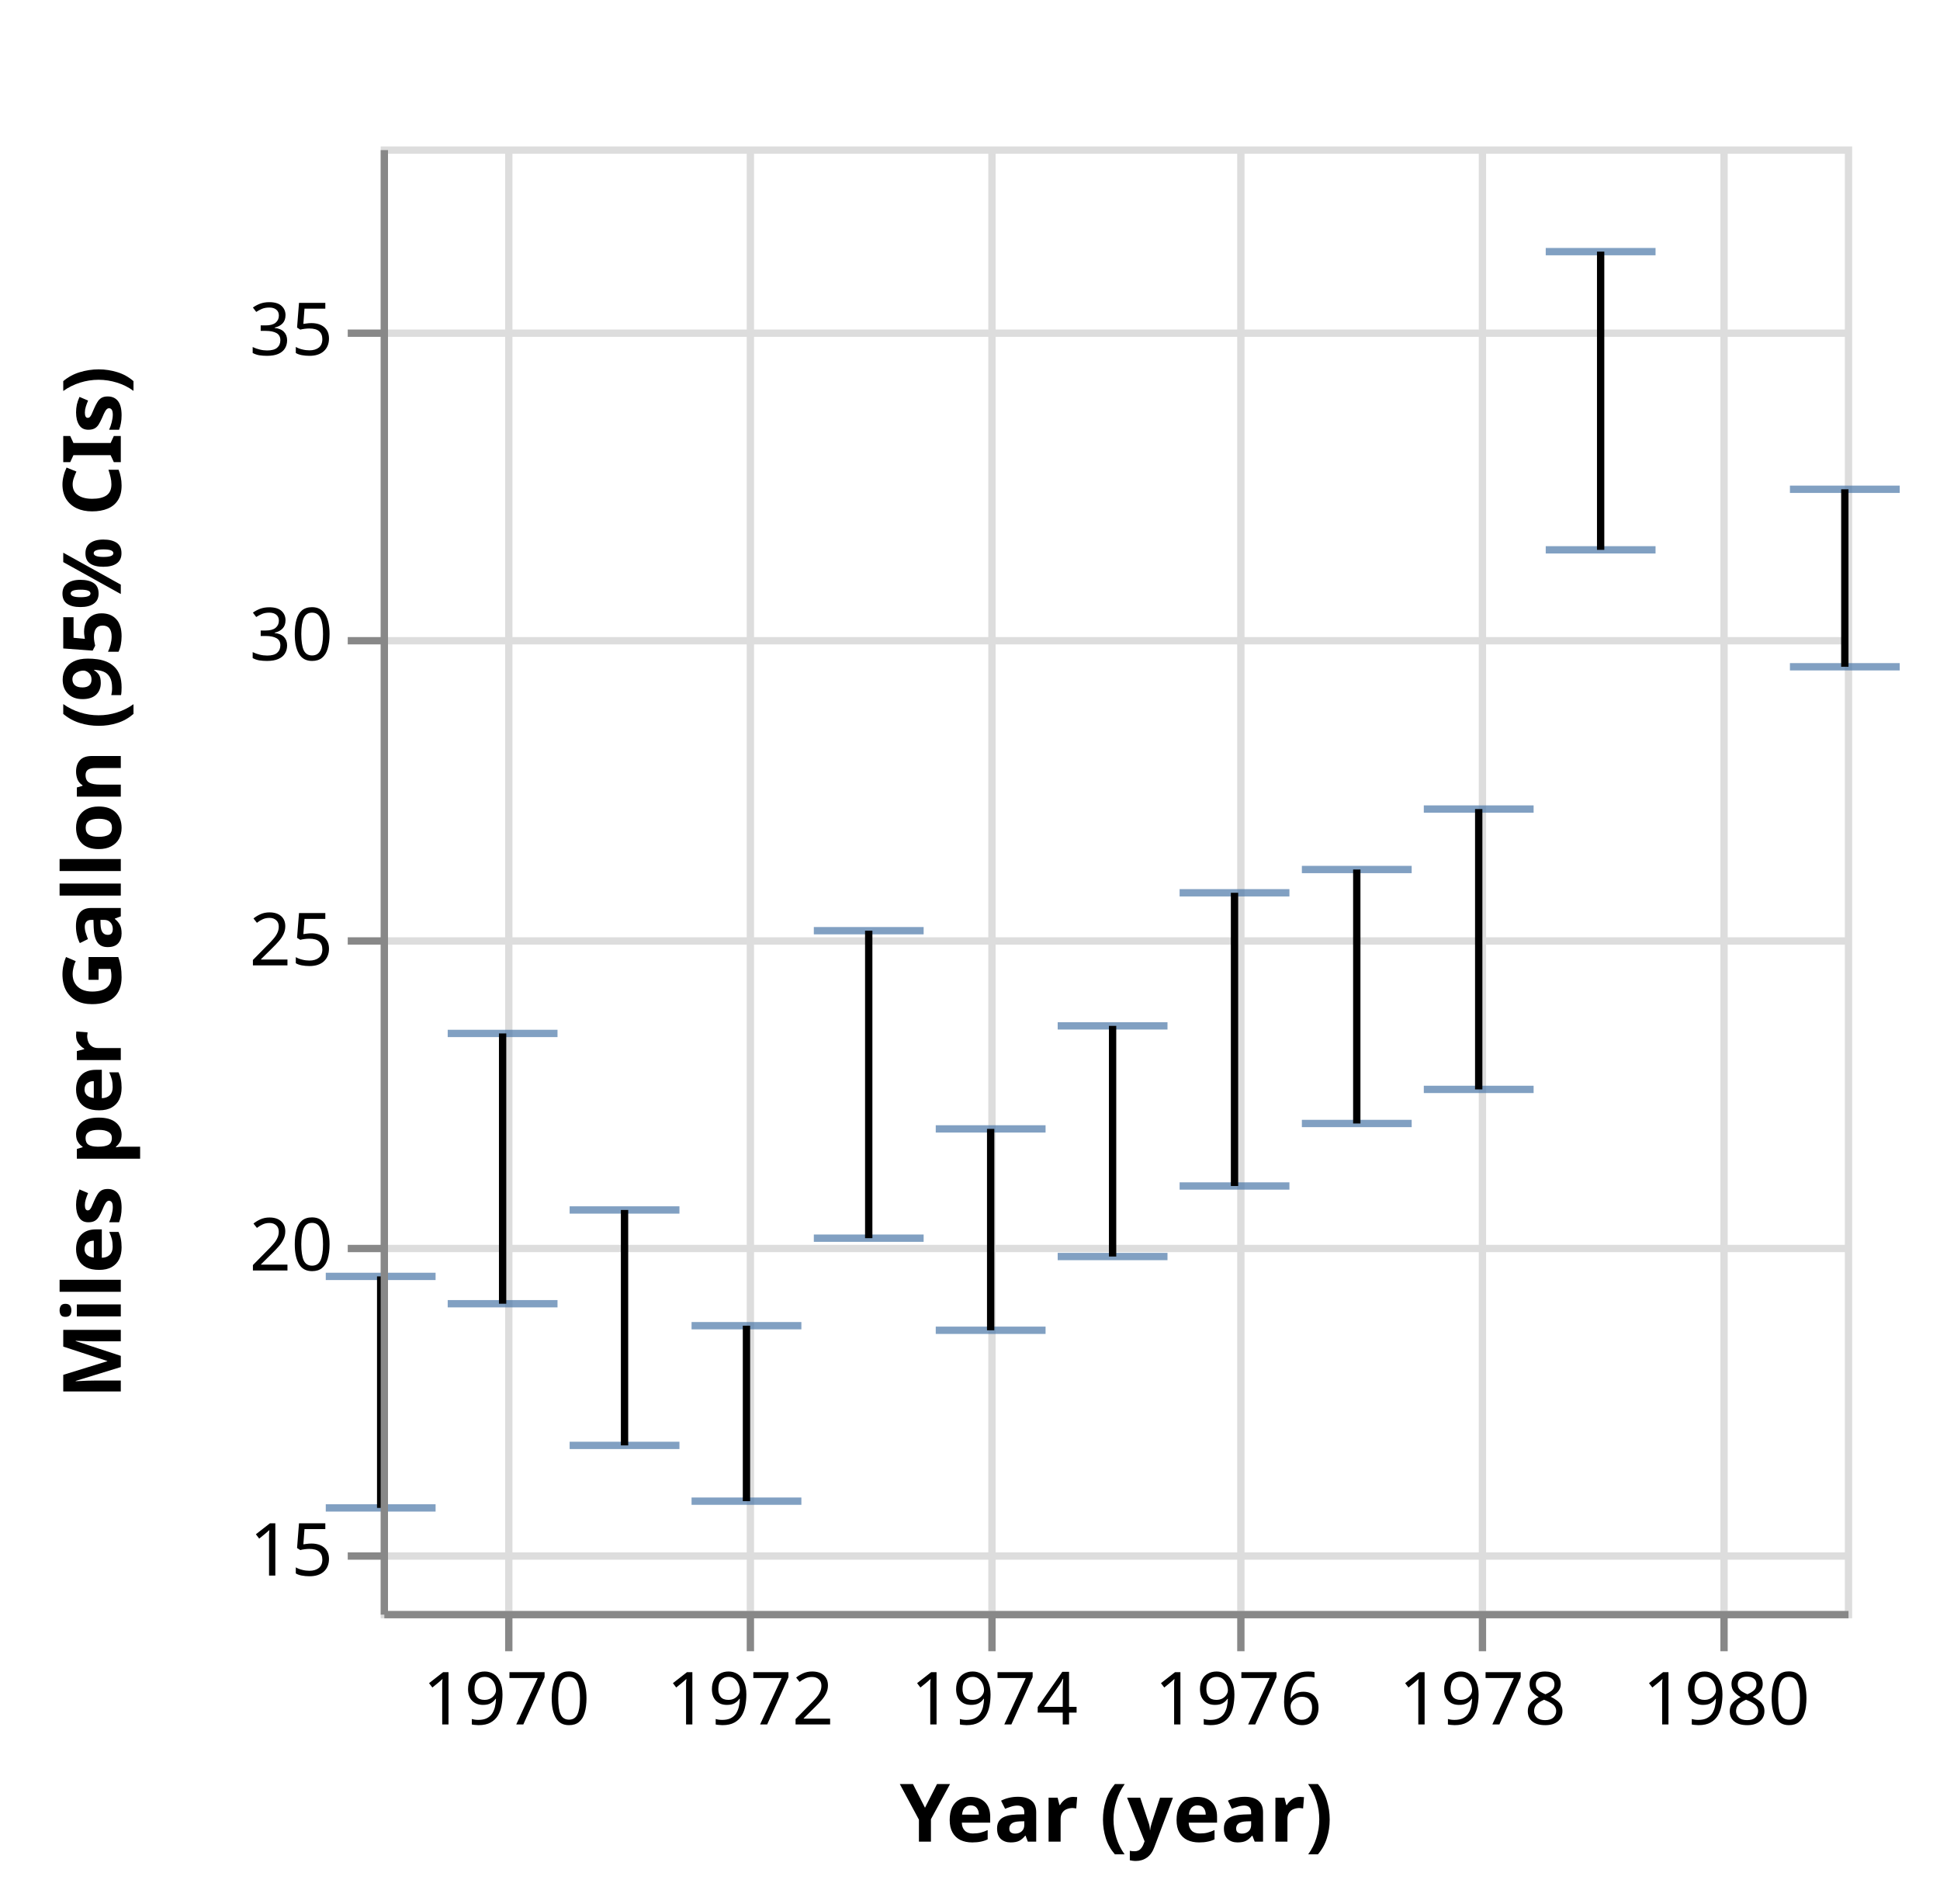
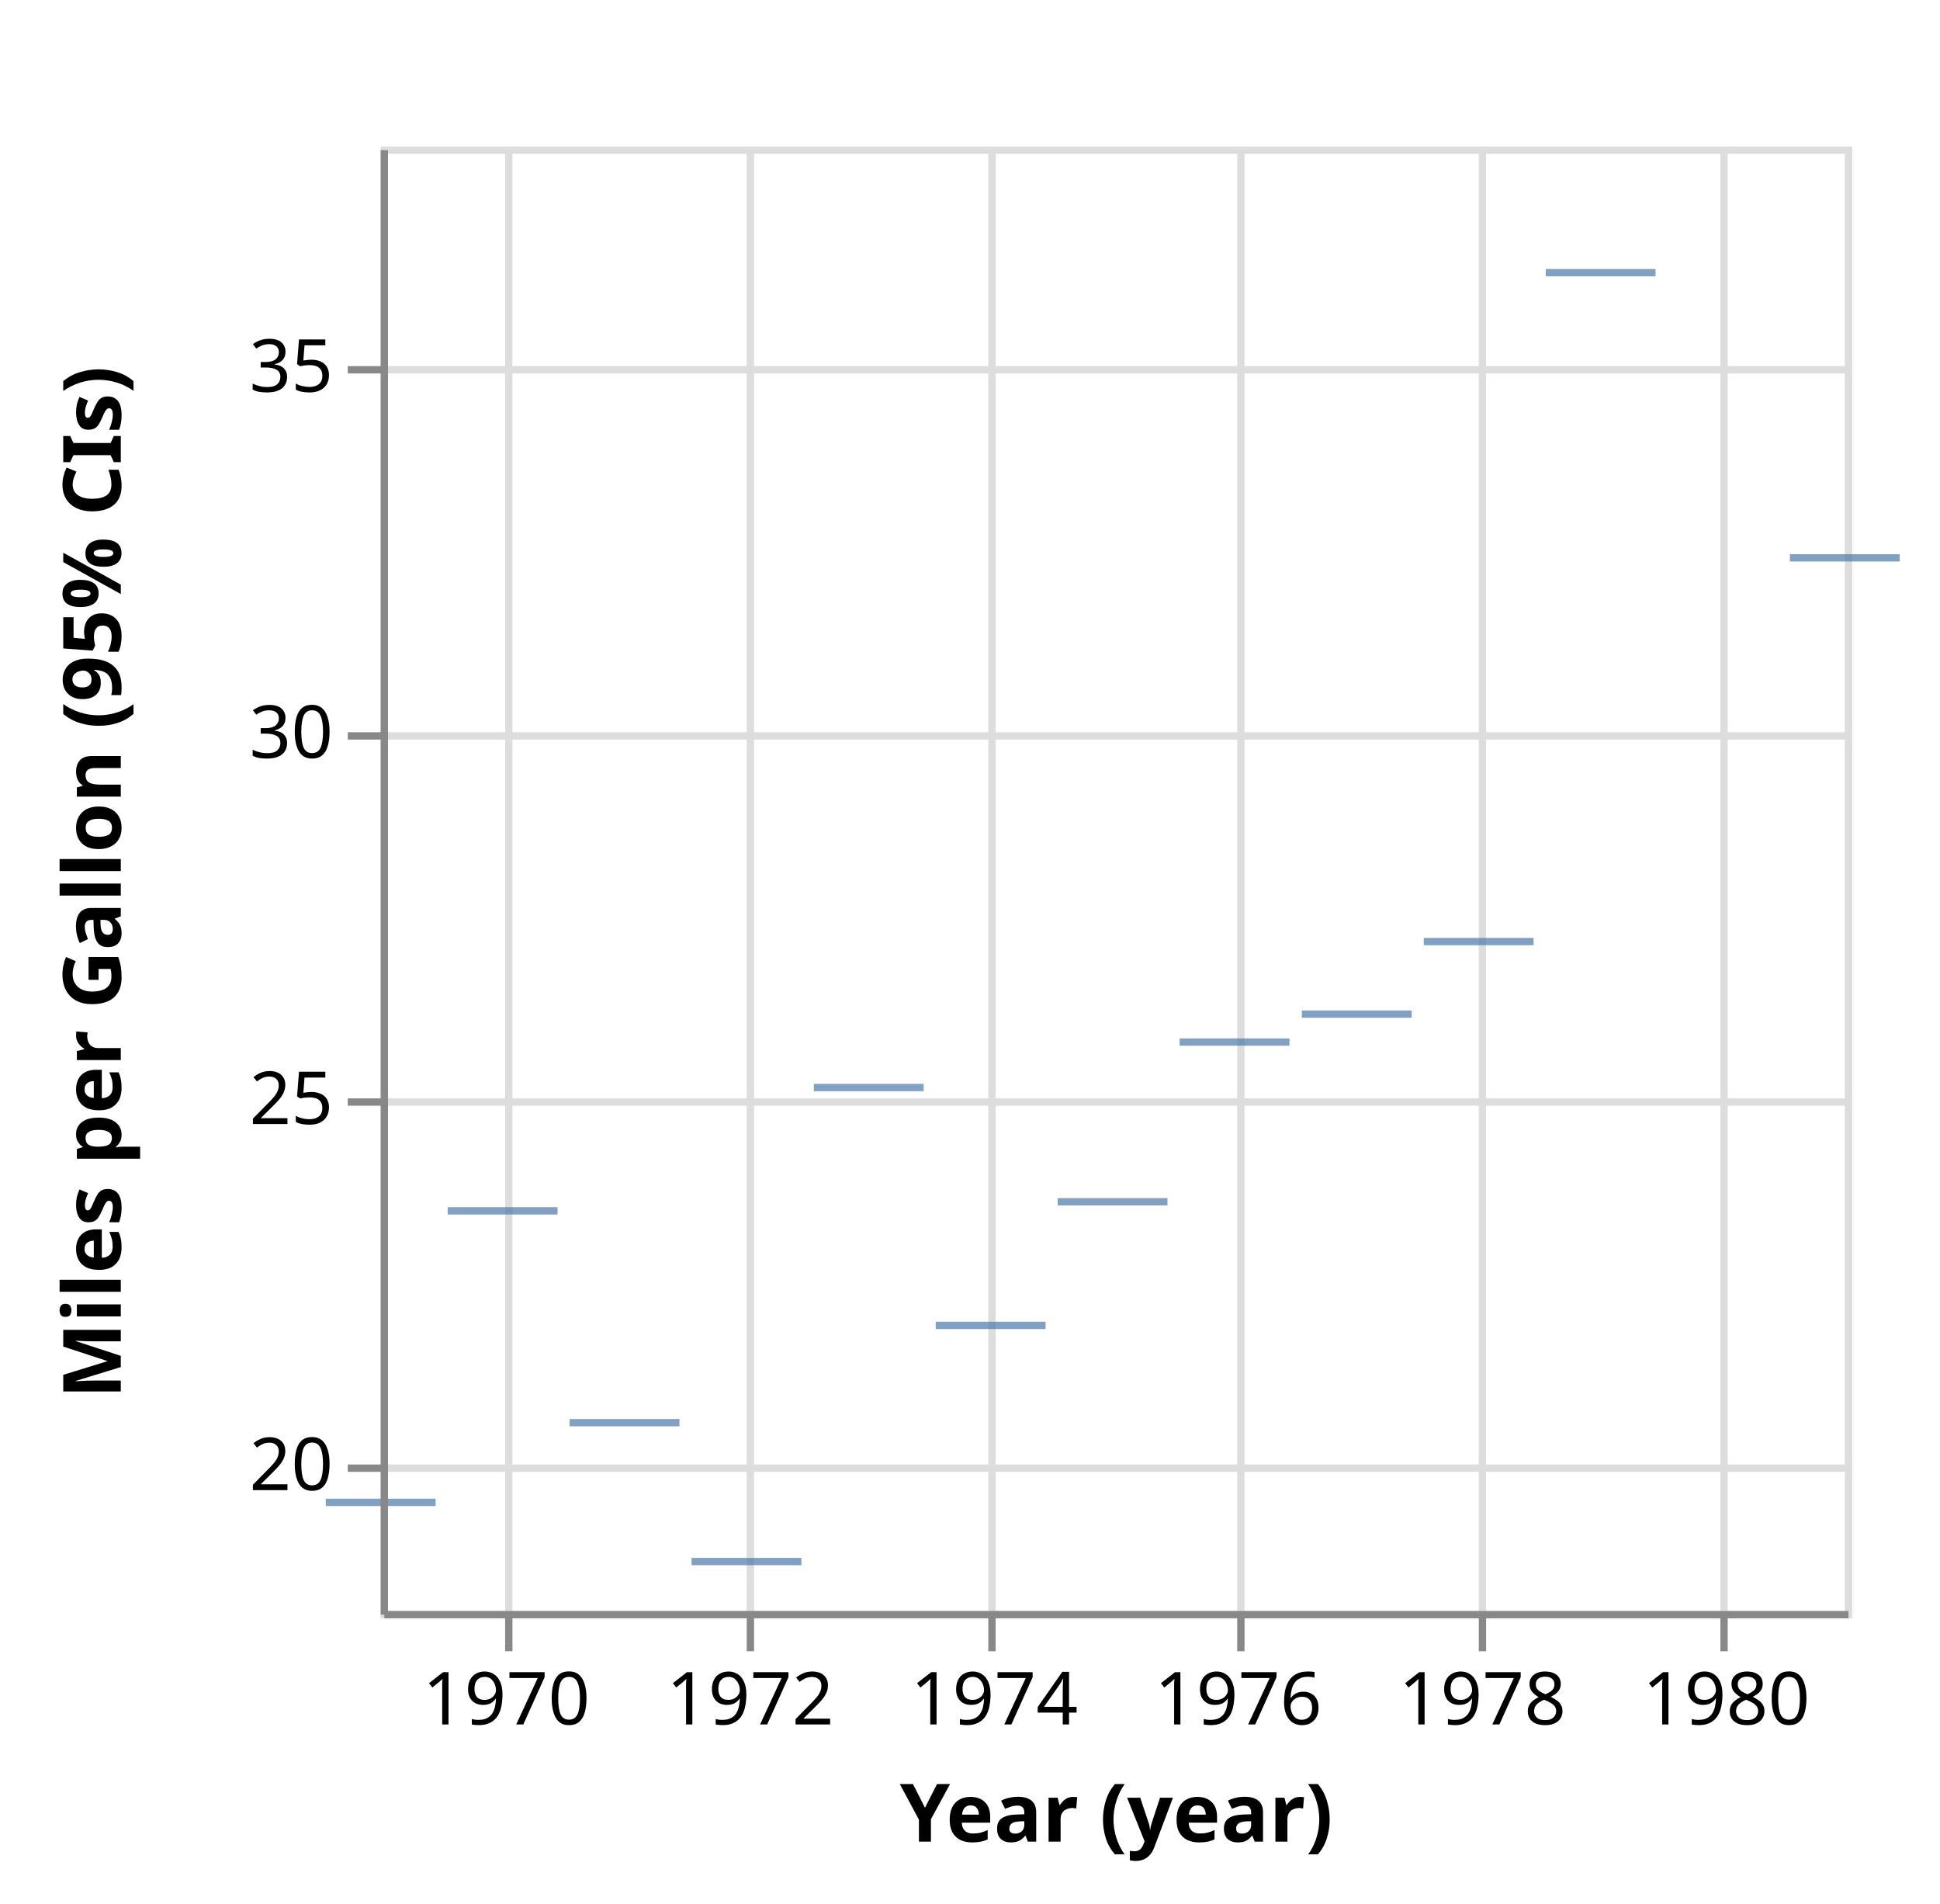
<svg xmlns="http://www.w3.org/2000/svg" class="marks" width="265" height="260" viewBox="0 0 265 260" version="1.1">
  <g transform="translate(52,20)">
    <g class="mark-group role-frame root">
      <g transform="translate(0,0)">
        <path class="background" d="M0.5,0.5h200v200h-200Z" style="fill: none; stroke: #ddd;" />
        <g>
          <g class="mark-group role-axis">
            <g transform="translate(0.5,200.5)">
              <path class="background" d="M0,0h0v0h0Z" style="pointer-events: none; fill: none;" />
              <g>
                <g class="mark-rule role-axis-grid" style="pointer-events: none;">
                  <line transform="translate(17,-200)" x2="0" y2="200" style="fill: none; stroke: #ddd; stroke-width: 1; opacity: 1;" />
                  <line transform="translate(50,-200)" x2="0" y2="200" style="fill: none; stroke: #ddd; stroke-width: 1; opacity: 1;" />
                  <line transform="translate(83,-200)" x2="0" y2="200" style="fill: none; stroke: #ddd; stroke-width: 1; opacity: 1;" />
                  <line transform="translate(117,-200)" x2="0" y2="200" style="fill: none; stroke: #ddd; stroke-width: 1; opacity: 1;" />
                  <line transform="translate(150,-200)" x2="0" y2="200" style="fill: none; stroke: #ddd; stroke-width: 1; opacity: 1;" />
                  <line transform="translate(183,-200)" x2="0" y2="200" style="fill: none; stroke: #ddd; stroke-width: 1; opacity: 1;" />
                </g>
              </g>
            </g>
          </g>
          <g class="mark-group role-axis">
            <g transform="translate(0.5,0.5)">
              <path class="background" d="M0,0h0v0h0Z" style="pointer-events: none; fill: none;" />
              <g>
                <g class="mark-rule role-axis-grid" style="pointer-events: none;">
-                   <line transform="translate(0,192)" x2="200" y2="0" style="fill: none; stroke: #ddd; stroke-width: 1; opacity: 1;" />
-                   <line transform="translate(0,150)" x2="200" y2="0" style="fill: none; stroke: #ddd; stroke-width: 1; opacity: 1;" />
-                   <line transform="translate(0,108)" x2="200" y2="0" style="fill: none; stroke: #ddd; stroke-width: 1; opacity: 1;" />
-                   <line transform="translate(0,67)" x2="200" y2="0" style="fill: none; stroke: #ddd; stroke-width: 1; opacity: 1;" />
-                   <line transform="translate(0,25)" x2="200" y2="0" style="fill: none; stroke: #ddd; stroke-width: 1; opacity: 1;" />
+                   <line transform="translate(0,180)" x2="200" y2="0" style="fill: none; stroke: #ddd; stroke-width: 1; opacity: 1;" />
+                   <line transform="translate(0,130)" x2="200" y2="0" style="fill: none; stroke: #ddd; stroke-width: 1; opacity: 1;" />
+                   <line transform="translate(0,80)" x2="200" y2="0" style="fill: none; stroke: #ddd; stroke-width: 1; opacity: 1;" />
+                   <line transform="translate(0,30)" x2="200" y2="0" style="fill: none; stroke: #ddd; stroke-width: 1; opacity: 1;" />
                </g>
              </g>
            </g>
          </g>
          <g class="mark-rect role-mark layer_0_marks">
-             <path d="M-7.5,185.427h15v1h-15Z" style="fill: #4c78a8; opacity: 0.7;" />
-             <path d="M9.155,157.543h15v1h-15Z" style="fill: #4c78a8; opacity: 0.7;" />
-             <path d="M25.811,176.888h15v1h-15Z" style="fill: #4c78a8; opacity: 0.7;" />
-             <path d="M42.466,184.505h15v1h-15Z" style="fill: #4c78a8; opacity: 0.7;" />
-             <path d="M59.167,148.59h15v1h-15Z" style="fill: #4c78a8; opacity: 0.7;" />
-             <path d="M75.822,161.167h15v1h-15Z" style="fill: #4c78a8; opacity: 0.7;" />
-             <path d="M92.477,151.096h15v1h-15Z" style="fill: #4c78a8; opacity: 0.7;" />
-             <path d="M109.132,141.464h15v1h-15Z" style="fill: #4c78a8; opacity: 0.7;" />
-             <path d="M125.833,132.928h15v1h-15Z" style="fill: #4c78a8; opacity: 0.7;" />
-             <path d="M142.489,128.272h15v1h-15Z" style="fill: #4c78a8; opacity: 0.7;" />
-             <path d="M159.144,54.588h15v1h-15Z" style="fill: #4c78a8; opacity: 0.7;" />
-             <path d="M192.5,70.557h15v1h-15Z" style="fill: #4c78a8; opacity: 0.7;" />
+             <path d="M-7.5,0h15v1h-15Z" style="fill: none; opacity: 0.7;" />
+             <path d="M9.155,0h15v1h-15Z" style="fill: none; opacity: 0.7;" />
+             <path d="M25.811,0h15v1h-15Z" style="fill: none; opacity: 0.7;" />
+             <path d="M42.466,0h15v1h-15Z" style="fill: none; opacity: 0.7;" />
+             <path d="M59.167,0h15v1h-15Z" style="fill: none; opacity: 0.7;" />
+             <path d="M75.822,0h15v1h-15Z" style="fill: none; opacity: 0.7;" />
+             <path d="M92.477,0h15v1h-15Z" style="fill: none; opacity: 0.7;" />
+             <path d="M109.132,0h15v1h-15Z" style="fill: none; opacity: 0.7;" />
+             <path d="M125.833,0h15v1h-15Z" style="fill: none; opacity: 0.7;" />
+             <path d="M142.489,0h15v1h-15Z" style="fill: none; opacity: 0.7;" />
+             <path d="M159.144,0h15v1h-15Z" style="fill: none; opacity: 0.7;" />
+             <path d="M192.5,0h15v1h-15Z" style="fill: none; opacity: 0.7;" />
          </g>
          <g class="mark-rect role-mark layer_1_marks">
-             <path d="M-7.5,153.81h15v1h-15Z" style="fill: #4c78a8; opacity: 0.7;" />
-             <path d="M9.155,120.631h15v1h-15Z" style="fill: #4c78a8; opacity: 0.7;" />
-             <path d="M25.811,144.738h15v1h-15Z" style="fill: #4c78a8; opacity: 0.7;" />
-             <path d="M42.466,160.542h15v1h-15Z" style="fill: #4c78a8; opacity: 0.7;" />
-             <path d="M59.167,106.599h15v1h-15Z" style="fill: #4c78a8; opacity: 0.7;" />
-             <path d="M75.822,133.667h15v1h-15Z" style="fill: #4c78a8; opacity: 0.7;" />
-             <path d="M92.477,119.598h15v1h-15Z" style="fill: #4c78a8; opacity: 0.7;" />
-             <path d="M109.132,101.423h15v1h-15Z" style="fill: #4c78a8; opacity: 0.7;" />
-             <path d="M125.833,98.244h15v1h-15Z" style="fill: #4c78a8; opacity: 0.7;" />
-             <path d="M142.489,89.988h15v1h-15Z" style="fill: #4c78a8; opacity: 0.7;" />
-             <path d="M159.144,13.864h15v1h-15Z" style="fill: #4c78a8; opacity: 0.7;" />
-             <path d="M192.5,46.318h15v1h-15Z" style="fill: #4c78a8; opacity: 0.7;" />
+             <path d="M-7.5,184.672h15v1h-15Z" style="fill: #4c78a8; opacity: 0.7;" />
+             <path d="M9.155,144.857h15v1h-15Z" style="fill: #4c78a8; opacity: 0.7;" />
+             <path d="M25.811,173.786h15v1h-15Z" style="fill: #4c78a8; opacity: 0.7;" />
+             <path d="M42.466,192.75h15v1h-15Z" style="fill: #4c78a8; opacity: 0.7;" />
+             <path d="M59.167,128.019h15v1h-15Z" style="fill: #4c78a8; opacity: 0.7;" />
+             <path d="M75.822,160.5h15v1h-15Z" style="fill: #4c78a8; opacity: 0.7;" />
+             <path d="M92.477,143.618h15v1h-15Z" style="fill: #4c78a8; opacity: 0.7;" />
+             <path d="M109.132,121.808h15v1h-15Z" style="fill: #4c78a8; opacity: 0.7;" />
+             <path d="M125.833,117.993h15v1h-15Z" style="fill: #4c78a8; opacity: 0.7;" />
+             <path d="M142.489,108.085h15v1h-15Z" style="fill: #4c78a8; opacity: 0.7;" />
+             <path d="M159.144,16.737h15v1h-15Z" style="fill: #4c78a8; opacity: 0.7;" />
+             <path d="M192.5,55.682h15v1h-15Z" style="fill: #4c78a8; opacity: 0.7;" />
          </g>
          <g class="mark-rule role-mark layer_2_marks">
-             <line transform="translate(0,185.9267)" x2="0" y2="-31.616" style="fill: none; stroke: black;" />
-             <line transform="translate(16.65526,158.0432)" x2="0" y2="-36.912" style="fill: none; stroke: black;" />
-             <line transform="translate(33.31052,177.3884)" x2="0" y2="-32.15" style="fill: none; stroke: black;" />
-             <line transform="translate(49.96578,185.0052)" x2="0" y2="-23.964" style="fill: none; stroke: black;" />
-             <line transform="translate(66.66667,149.0895)" x2="0" y2="-41.991" style="fill: none; stroke: black;" />
-             <line transform="translate(83.32193,161.6667)" x2="0" y2="-27.5" style="fill: none; stroke: black;" />
-             <line transform="translate(99.97718,151.5962)" x2="0" y2="-31.498" style="fill: none; stroke: black;" />
-             <line transform="translate(116.6324,141.9643)" x2="0" y2="-40.041" style="fill: none; stroke: black;" />
-             <line transform="translate(133.3333,133.4277)" x2="0" y2="-34.683" style="fill: none; stroke: black;" />
-             <line transform="translate(149.9886,128.7723)" x2="0" y2="-38.284" style="fill: none; stroke: black;" />
-             <line transform="translate(166.6439,55.08764)" x2="0" y2="-40.723" style="fill: none; stroke: black;" />
-             <line transform="translate(200,71.0566)" x2="0" y2="-24.238" style="fill: none; stroke: black;" />
+             <line transform="translate(0,0)" x2="0" y2="185.172" style="fill: none;" />
+             <line transform="translate(16.65526,0)" x2="0" y2="145.357" style="fill: none;" />
+             <line transform="translate(33.31052,0)" x2="0" y2="174.286" style="fill: none;" />
+             <line transform="translate(49.96578,0)" x2="0" y2="193.25" style="fill: none;" />
+             <line transform="translate(66.66667,0)" x2="0" y2="128.519" style="fill: none;" />
+             <line transform="translate(83.32193,0)" x2="0" y2="161" style="fill: none;" />
+             <line transform="translate(99.97718,0)" x2="0" y2="144.118" style="fill: none;" />
+             <line transform="translate(116.6324,0)" x2="0" y2="122.308" style="fill: none;" />
+             <line transform="translate(133.3333,0)" x2="0" y2="118.493" style="fill: none;" />
+             <line transform="translate(149.9886,0)" x2="0" y2="108.585" style="fill: none;" />
+             <line transform="translate(166.6439,0)" x2="0" y2="17.237" style="fill: none;" />
+             <line transform="translate(200,0)" x2="0" y2="56.182" style="fill: none;" />
          </g>
          <g class="mark-group role-axis">
            <g transform="translate(0.5,200.5)">
              <path class="background" d="M0,0h0v0h0Z" style="pointer-events: none; fill: none;" />
              <g>
                <g class="mark-rule role-axis-tick" style="pointer-events: none;">
                  <line transform="translate(17,0)" x2="0" y2="5" style="fill: none; stroke: #888; stroke-width: 1; opacity: 1;" />
                  <line transform="translate(50,0)" x2="0" y2="5" style="fill: none; stroke: #888; stroke-width: 1; opacity: 1;" />
                  <line transform="translate(83,0)" x2="0" y2="5" style="fill: none; stroke: #888; stroke-width: 1; opacity: 1;" />
                  <line transform="translate(117,0)" x2="0" y2="5" style="fill: none; stroke: #888; stroke-width: 1; opacity: 1;" />
                  <line transform="translate(150,0)" x2="0" y2="5" style="fill: none; stroke: #888; stroke-width: 1; opacity: 1;" />
                  <line transform="translate(183,0)" x2="0" y2="5" style="fill: none; stroke: #888; stroke-width: 1; opacity: 1;" />
                </g>
                <g class="mark-text role-axis-label" style="pointer-events: none;">
                  <text text-anchor="middle" transform="translate(16.65526,15)" style="font-family: sans-serif; font-size: 10px; fill: #000; opacity: 1;">1970</text>
                  <text text-anchor="middle" transform="translate(49.96578,15)" style="font-family: sans-serif; font-size: 10px; fill: #000; opacity: 1;">1972</text>
                  <text text-anchor="middle" transform="translate(83.32193,15)" style="font-family: sans-serif; font-size: 10px; fill: #000; opacity: 1;">1974</text>
                  <text text-anchor="middle" transform="translate(116.6324,15)" style="font-family: sans-serif; font-size: 10px; fill: #000; opacity: 1;">1976</text>
                  <text text-anchor="middle" transform="translate(149.9886,15)" style="font-family: sans-serif; font-size: 10px; fill: #000; opacity: 1;">1978</text>
                  <text text-anchor="middle" transform="translate(183.2991,15)" style="font-family: sans-serif; font-size: 10px; fill: #000; opacity: 1;">1980</text>
                </g>
                <g class="mark-rule role-axis-domain" style="pointer-events: none;">
                  <line transform="translate(0,0)" x2="200" y2="0" style="fill: none; stroke: #888; stroke-width: 1; opacity: 1;" />
                </g>
                <g class="mark-text role-axis-title" style="pointer-events: none;">
                  <text text-anchor="middle" transform="translate(100,31)" style="font-family: sans-serif; font-size: 11px; font-weight: bold; fill: #000; opacity: 1;">Year (year)</text>
                </g>
              </g>
            </g>
          </g>
          <g class="mark-group role-axis">
            <g transform="translate(0.5,0.5)">
              <path class="background" d="M0,0h0v0h0Z" style="pointer-events: none; fill: none;" />
              <g>
                <g class="mark-rule role-axis-tick" style="pointer-events: none;">
-                   <line transform="translate(0,192)" x2="-5" y2="0" style="fill: none; stroke: #888; stroke-width: 1; opacity: 1;" />
-                   <line transform="translate(0,150)" x2="-5" y2="0" style="fill: none; stroke: #888; stroke-width: 1; opacity: 1;" />
-                   <line transform="translate(0,108)" x2="-5" y2="0" style="fill: none; stroke: #888; stroke-width: 1; opacity: 1;" />
-                   <line transform="translate(0,67)" x2="-5" y2="0" style="fill: none; stroke: #888; stroke-width: 1; opacity: 1;" />
-                   <line transform="translate(0,25)" x2="-5" y2="0" style="fill: none; stroke: #888; stroke-width: 1; opacity: 1;" />
+                   <line transform="translate(0,180)" x2="-5" y2="0" style="fill: none; stroke: #888; stroke-width: 1; opacity: 1;" />
+                   <line transform="translate(0,130)" x2="-5" y2="0" style="fill: none; stroke: #888; stroke-width: 1; opacity: 1;" />
+                   <line transform="translate(0,80)" x2="-5" y2="0" style="fill: none; stroke: #888; stroke-width: 1; opacity: 1;" />
+                   <line transform="translate(0,30)" x2="-5" y2="0" style="fill: none; stroke: #888; stroke-width: 1; opacity: 1;" />
                </g>
                <g class="mark-text role-axis-label" style="pointer-events: none;">
-                   <text text-anchor="end" transform="translate(-7,194.6667)" style="font-family: sans-serif; font-size: 10px; fill: #000; opacity: 1;">15</text>
-                   <text text-anchor="end" transform="translate(-7,153)" style="font-family: sans-serif; font-size: 10px; fill: #000; opacity: 1;">20</text>
-                   <text text-anchor="end" transform="translate(-7,111.3333)" style="font-family: sans-serif; font-size: 10px; fill: #000; opacity: 1;">25</text>
-                   <text text-anchor="end" transform="translate(-7,69.66667)" style="font-family: sans-serif; font-size: 10px; fill: #000; opacity: 1;">30</text>
-                   <text text-anchor="end" transform="translate(-7,28)" style="font-family: sans-serif; font-size: 10px; fill: #000; opacity: 1;">35</text>
+                   <text text-anchor="end" transform="translate(-7,183)" style="font-family: sans-serif; font-size: 10px; fill: #000; opacity: 1;">20</text>
+                   <text text-anchor="end" transform="translate(-7,133)" style="font-family: sans-serif; font-size: 10px; fill: #000; opacity: 1;">25</text>
+                   <text text-anchor="end" transform="translate(-7,83)" style="font-family: sans-serif; font-size: 10px; fill: #000; opacity: 1;">30</text>
+                   <text text-anchor="end" transform="translate(-7,33)" style="font-family: sans-serif; font-size: 10px; fill: #000; opacity: 1;">35</text>
                </g>
                <g class="mark-rule role-axis-domain" style="pointer-events: none;">
                  <line transform="translate(0,200)" x2="0" y2="-200" style="fill: none; stroke: #888; stroke-width: 1; opacity: 1;" />
                </g>
                <g class="mark-text role-axis-title" style="pointer-events: none;">
                  <text text-anchor="middle" transform="translate(-34,100) rotate(-90) translate(0,-2)" style="font-family: sans-serif; font-size: 11px; font-weight: bold; fill: #000; opacity: 1;">Miles per Gallon (95% CIs)</text>
                </g>
              </g>
            </g>
          </g>
        </g>
      </g>
    </g>
  </g>
</svg>
